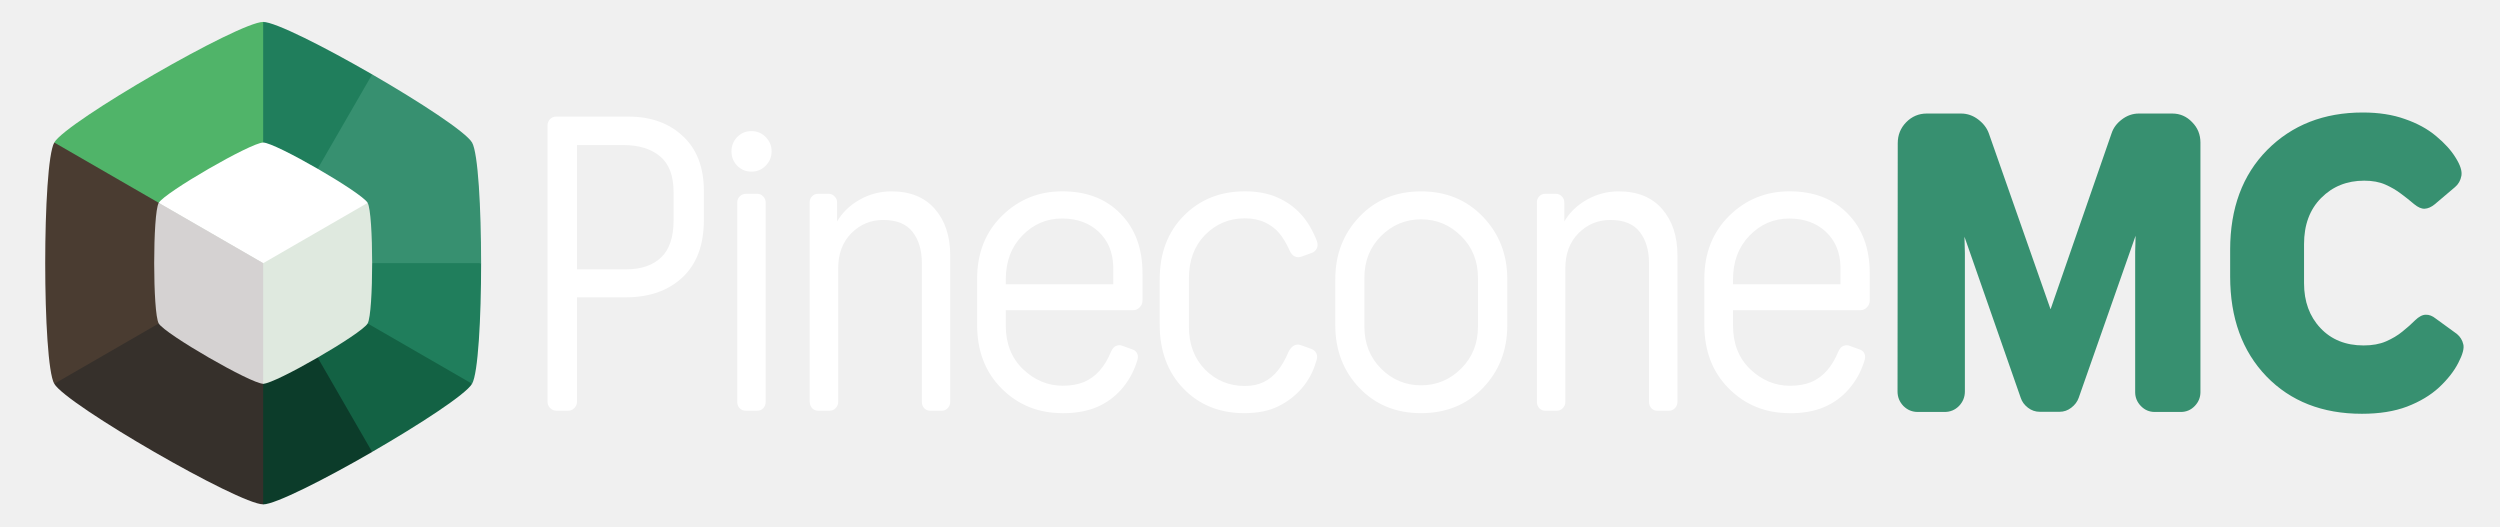
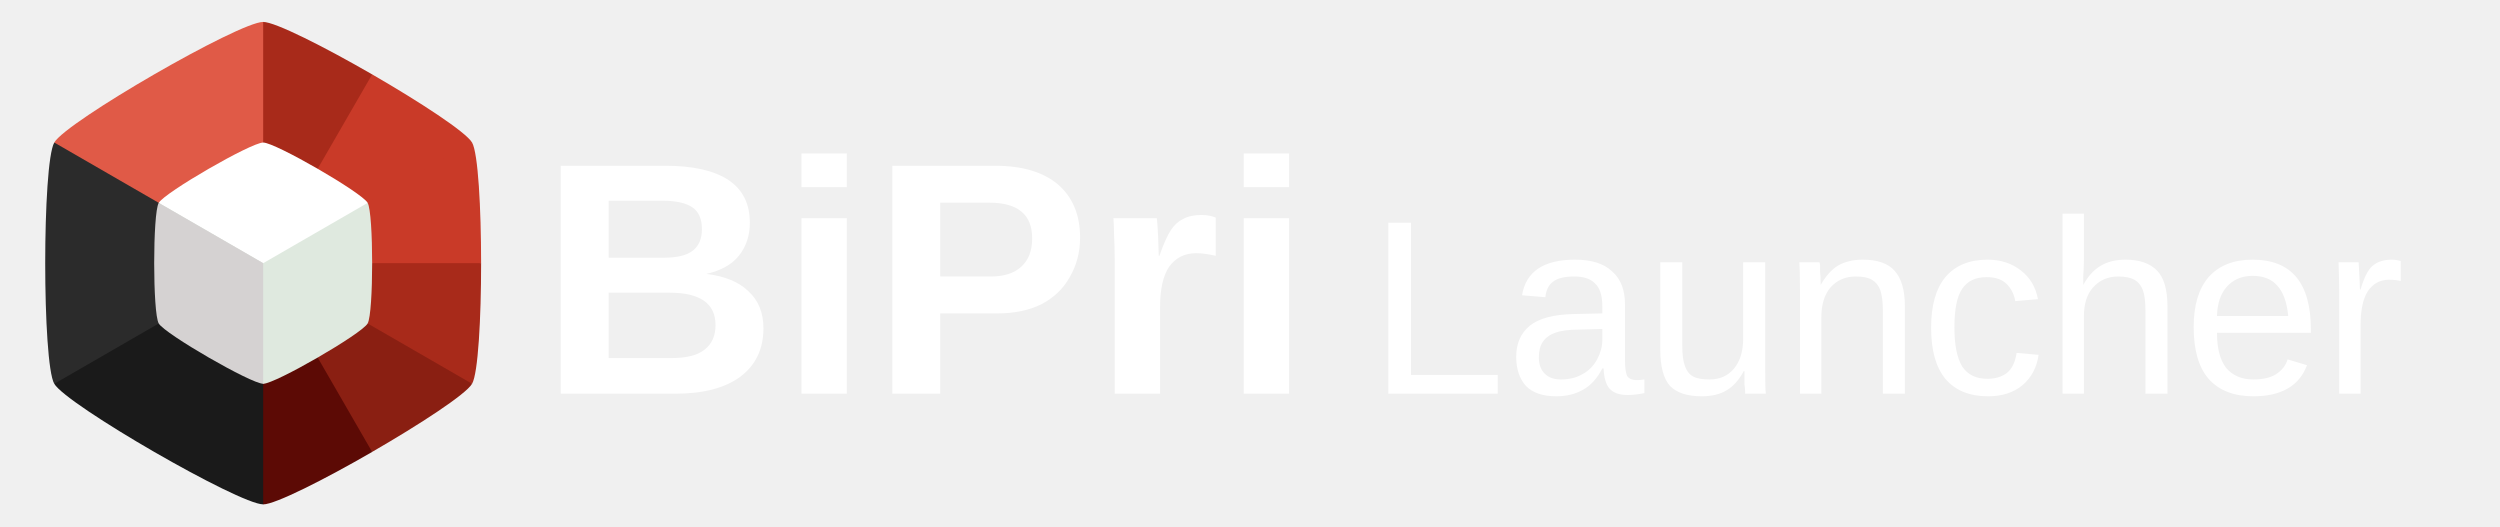
<svg xmlns="http://www.w3.org/2000/svg" width="228" height="48" version="1.1" viewBox="0 0 60.325 12.7" id="svg26">
  <defs id="defs26" />
  <g stroke-width="0.265" id="g24" transform="matrix(1.000001,0,0,1,2.5207819e-4,9.6656667e-5)">
-     <path d="M 6.35,6.35" fill="#99cd61" id="path4-0" />
-     <path d="M 6.35,0.529 3.829,4.895 6.35,6.35 8.87,4.895 8.98,1.795 C 7.829,1.131 6.641,0.529 6.35,0.529 Z" fill="#df6277" id="path6-2" style="fill:#207e5c;fill-opacity:1" />
-     <path d="M 8.98,1.795 6.35,6.35 8.87,7.805 11.391,3.44 C 11.246,3.188 10.131,2.46 8.98,1.795 Z" fill="#fb9168" id="path8-9" style="fill:#379070;fill-opacity:1" />
-     <path d="M 11.391,3.44 6.35,6.35 8.87,7.805 11.609,6.35 c 0,-1.329 -0.073,-2.658 -0.218,-2.91 z" fill="#f3db6c" id="path10-0" style="fill:#379070;fill-opacity:1" />
-     <path d="m 6.35,6.35 v 2.91 h 5.041 C 11.537,9.008 11.609,7.679 11.609,6.35 Z" fill="#7ab392" id="path12-4" style="fill:#207e5c;fill-opacity:1" />
-     <path d="m 6.35,6.35 v 2.91 l 2.63,1.644 c 1.151,-0.665 2.266,-1.392 2.411,-1.644 z" fill="#4b7cbc" id="path14-8" style="fill:#136244;fill-opacity:1" />
-     <path d="M 6.35,6.35 3.829,7.805 6.35,12.171 c 0.291,0 1.479,-0.601 2.63,-1.266 z" fill="#6f488c" id="path16-2" style="fill:#0c3c2a;fill-opacity:1" />
-     <path d="M 3.829,4.895 1.309,9.26 c 0.291,0.504 4.459,2.91 5.041,2.91 V 6.35 Z" fill="#4d3f33" id="path18-4" style="fill:#36302b;fill-opacity:1" />
-     <path d="m 1.309,3.44 c -0.291,0.504 -0.291,5.317 0,5.821 L 6.35,6.35 V 3.44 Z" fill="#7a573b" id="path20-0" style="fill:#4a3c31;fill-opacity:1" />
-     <path d="m 6.35,0.529 c -0.582,-2e-8 -4.75,2.406 -5.041,2.91 l 5.041,2.91 z" fill="#99cd61" id="path22-8" style="fill:#50b469;fill-opacity:1" />
+     <path d="M 6.35,6.35" fill="#e05a47" id="path4-0" />
+     <path d="M 6.35,0.529 3.829,4.895 6.35,6.35 8.87,4.895 8.98,1.795 C 7.829,1.131 6.641,0.529 6.35,0.529 Z" fill="#df6277" id="path6-2" style="fill:#a82a1a;fill-opacity:1" />
+     <path d="M 8.98,1.795 6.35,6.35 8.87,7.805 11.391,3.44 C 11.246,3.188 10.131,2.46 8.98,1.795 Z" fill="#fb9168" id="path8-9" style="fill:#c93a28;fill-opacity:1" />
+     <path d="M 11.391,3.44 6.35,6.35 8.87,7.805 11.609,6.35 c 0,-1.329 -0.073,-2.658 -0.218,-2.91 z" fill="#f3db6c" id="path10-0" style="fill:#c93a28;fill-opacity:1" />
+     <path d="m 6.35,6.35 v 2.91 h 5.041 C 11.537,9.008 11.609,7.679 11.609,6.35 Z" fill="#7ab392" id="path12-4" style="fill:#a82a1a;fill-opacity:1" />
+     <path d="m 6.35,6.35 v 2.91 l 2.63,1.644 c 1.151,-0.665 2.266,-1.392 2.411,-1.644 z" fill="#4b7cbc" id="path14-8" style="fill:#8a1f12;fill-opacity:1" />
+     <path d="M 6.35,6.35 3.829,7.805 6.35,12.171 c 0.291,0 1.479,-0.601 2.63,-1.266 z" fill="#6f488c" id="path16-2" style="fill:#5c0a05;fill-opacity:1" />
+     <path d="M 3.829,4.895 1.309,9.26 c 0.291,0.504 4.459,2.91 5.041,2.91 V 6.35 Z" fill="#4d3f33" id="path18-4" style="fill:#1a1a1a;fill-opacity:1" />
+     <path d="m 1.309,3.44 c -0.291,0.504 -0.291,5.317 0,5.821 L 6.35,6.35 V 3.44 Z" fill="#7a573b" id="path20-0" style="fill:#2b2b2b;fill-opacity:1" />
+     <path d="m 6.35,0.529 c -0.582,-2e-8 -4.75,2.406 -5.041,2.91 l 5.041,2.91 z" fill="#99cd61" id="path22-8" style="fill:#e05a47;fill-opacity:1" />
  </g>
  <g transform="matrix(0.8800014,0,0,0.88,-10.90577,-1.242003)" id="g32">
    <g transform="translate(13.26,2.2776)" id="g28" style="display:inline">
      <path transform="matrix(0.96975,0,0,0.96975,0.1921,0.1921)" d="m 6.35,2.939 c -0.341,0 -2.783,1.41 -2.953,1.705 L 6.35,9.76 9.304,4.644 C 9.133,4.349 6.691,2.939 6.35,2.939 Z" fill="#ffffff" stroke-width="0.265" id="path26-0" />
    </g>
    <path d="m 16.746,6.974 2.864,4.961 c 0.331,0 2.699,-1.367 2.864,-1.654 0.165,-0.286 0.165,-3.021 0,-3.307 l -2.864,1.654 z" fill="#dfdfdf" stroke-width="0.265" id="path30" style="fill:#dfe9df;fill-opacity:1" />
  </g>
  <path d="m 3.83,4.895 c -0.146,0.252 -0.146,2.658 0,2.91 0.146,0.252 2.229,1.455 2.52,1.455 v -2.91 z" fill="#d6d2d2" stroke-width="0.265" id="path34" style="fill:#d5d2d2;fill-opacity:1" />
-   <g fill="#14191e" stroke-width="0.265" aria-label="Prism Launcher" id="g62" style="display:inline;fill:#ffffff;fill-opacity:1" transform="matrix(1.000001,0,0,1,1.058503,0.161583)">
-     <g id="text2" style="font-size:9.878px;line-height:0;font-family:'IBM Plex Sans';font-variation-settings:'opsz' 144, 'ROND' 60, 'wdth' 75, 'wght' 400;stroke-width:0.07" aria-label="PineconeMC">
-       <path style="font-family:'Google Sans Flex'" d="m 12.37,9.749 q -0.089,0 -0.153,-0.064 -0.064,-0.064 -0.064,-0.153 V 2.869 q 0,-0.089 0.059,-0.153 0.064,-0.064 0.143,-0.064 h 1.753 q 0.81,0 1.314,0.474 0.504,0.469 0.504,1.324 v 0.696 q 0,0.904 -0.519,1.388 -0.514,0.479 -1.368,0.479 h -1.462 V 6.337 h 1.477 q 0.538,0 0.84,-0.286 Q 15.195,5.764 15.195,5.156 V 4.475 q 0,-0.593 -0.326,-0.864 -0.326,-0.272 -0.879,-0.272 h -1.126 v 6.193 q 0,0.089 -0.064,0.153 -0.059,0.064 -0.148,0.064 z m 4.568,0 q -0.089,0 -0.148,-0.059 -0.059,-0.064 -0.059,-0.153 V 4.727 q 0,-0.089 0.059,-0.148 0.064,-0.064 0.148,-0.064 h 0.277 q 0.084,0 0.143,0.064 0.059,0.059 0.059,0.148 v 4.81 q 0,0.089 -0.059,0.153 -0.059,0.059 -0.143,0.059 z m 0.133,-5.769 q -0.198,0 -0.341,-0.143 -0.138,-0.143 -0.138,-0.346 0,-0.202 0.138,-0.346 0.143,-0.143 0.341,-0.143 0.207,0 0.346,0.143 0.143,0.143 0.143,0.346 0,0.202 -0.143,0.346 -0.138,0.143 -0.346,0.143 z m 1.408,5.556 V 4.717 q 0,-0.079 0.054,-0.138 0.059,-0.064 0.143,-0.064 h 0.262 q 0.084,0 0.143,0.064 0.059,0.059 0.059,0.138 v 0.519 l -0.084,-0.054 h 0.084 q 0.193,-0.326 0.543,-0.524 0.356,-0.202 0.77,-0.202 0.677,0 1.047,0.425 0.37,0.425 0.37,1.116 v 3.541 q 0,0.089 -0.064,0.153 -0.059,0.059 -0.143,0.059 H 21.388 q -0.084,0 -0.143,-0.059 -0.059,-0.064 -0.059,-0.153 V 6.188 q 0,-0.464 -0.222,-0.751 -0.222,-0.291 -0.711,-0.291 -0.449,0 -0.77,0.321 -0.316,0.321 -0.316,0.845 v 3.225 q 0,0.089 -0.064,0.153 -0.059,0.059 -0.143,0.059 h -0.277 q -0.084,0 -0.143,-0.059 -0.059,-0.064 -0.059,-0.153 z m 6.1,0.272 q -0.874,0 -1.467,-0.593 Q 22.519,8.623 22.519,7.675 V 6.569 q 0,-0.929 0.598,-1.521 0.603,-0.593 1.457,-0.593 0.884,0 1.408,0.543 0.528,0.538 0.528,1.432 v 0.662 q 0,0.094 -0.069,0.163 -0.064,0.069 -0.163,0.069 H 22.885 V 6.697 h 2.919 v -0.43 q -0.015,-0.524 -0.356,-0.84 -0.341,-0.316 -0.879,-0.316 -0.563,0 -0.963,0.415 -0.395,0.41 -0.395,1.057 v 1.111 q 0,0.652 0.415,1.052 0.42,0.4 0.958,0.4 0.296,0 0.514,-0.089 0.217,-0.094 0.375,-0.272 0.163,-0.183 0.277,-0.459 0.054,-0.119 0.128,-0.143 0.079,-0.03 0.148,0 l 0.247,0.089 q 0.084,0.03 0.114,0.109 0.03,0.074 -0.015,0.193 -0.119,0.37 -0.37,0.657 -0.247,0.282 -0.593,0.43 -0.346,0.148 -0.83,0.148 z m 4.391,0 q -0.899,0 -1.472,-0.593 Q 26.925,8.623 26.925,7.67 V 6.579 q 0,-0.948 0.583,-1.536 0.583,-0.588 1.472,-0.588 0.449,0 0.785,0.148 0.336,0.148 0.568,0.405 0.232,0.252 0.385,0.647 0.035,0.104 -0.005,0.183 -0.04,0.074 -0.109,0.099 l -0.257,0.094 q -0.089,0.03 -0.163,-0.005 -0.074,-0.035 -0.119,-0.133 -0.123,-0.272 -0.257,-0.43 -0.133,-0.158 -0.341,-0.257 -0.207,-0.099 -0.489,-0.099 -0.563,0 -0.958,0.4 -0.39,0.4 -0.39,1.047 v 1.171 q 0,0.632 0.39,1.032 0.395,0.395 0.958,0.395 0.262,0 0.454,-0.094 0.198,-0.094 0.346,-0.282 0.148,-0.188 0.252,-0.44 0.059,-0.119 0.133,-0.158 0.079,-0.04 0.158,-0.015 l 0.262,0.094 q 0.084,0.03 0.123,0.109 0.04,0.079 -0.01,0.207 -0.104,0.356 -0.336,0.627 -0.232,0.272 -0.568,0.44 -0.336,0.168 -0.825,0.168 z m 4.262,0 q -0.904,0 -1.487,-0.607 Q 31.162,8.589 31.162,7.69 V 6.574 q 0,-0.894 0.583,-1.506 0.583,-0.612 1.487,-0.612 0.904,0 1.492,0.612 0.588,0.612 0.588,1.506 v 1.116 q 0,0.899 -0.588,1.511 -0.588,0.607 -1.492,0.607 z m 0,-0.672 q 0.563,0 0.968,-0.405 0.405,-0.405 0.405,-1.012 V 6.544 q 0,-0.607 -0.405,-1.008 -0.405,-0.405 -0.968,-0.405 -0.563,0 -0.968,0.405 -0.4,0.4 -0.4,1.008 v 1.175 q 0,0.607 0.4,1.012 0.405,0.405 0.968,0.405 z m 2.795,0.4 V 4.717 q 0,-0.079 0.054,-0.138 0.059,-0.064 0.143,-0.064 h 0.262 q 0.084,0 0.143,0.064 0.059,0.059 0.059,0.138 v 0.519 l -0.084,-0.054 h 0.084 q 0.193,-0.326 0.543,-0.524 0.356,-0.202 0.77,-0.202 0.677,0 1.047,0.425 0.37,0.425 0.37,1.116 v 3.541 q 0,0.089 -0.064,0.153 -0.059,0.059 -0.143,0.059 h -0.277 q -0.084,0 -0.143,-0.059 -0.059,-0.064 -0.059,-0.153 V 6.188 q 0,-0.464 -0.222,-0.751 -0.222,-0.291 -0.711,-0.291 -0.449,0 -0.77,0.321 -0.316,0.321 -0.316,0.845 v 3.225 q 0,0.089 -0.064,0.153 -0.059,0.059 -0.143,0.059 h -0.277 q -0.084,0 -0.143,-0.059 -0.059,-0.064 -0.059,-0.153 z m 6.1,0.272 q -0.874,0 -1.467,-0.593 Q 40.067,8.623 40.067,7.675 V 6.569 q 0,-0.929 0.598,-1.521 0.603,-0.593 1.457,-0.593 0.884,0 1.408,0.543 0.528,0.538 0.528,1.432 v 0.662 q 0,0.094 -0.069,0.163 -0.064,0.069 -0.163,0.069 H 40.433 V 6.697 h 2.919 V 6.267 Q 43.337,5.744 42.996,5.428 42.655,5.112 42.117,5.112 q -0.563,0 -0.963,0.415 -0.395,0.41 -0.395,1.057 v 1.111 q 0,0.652 0.415,1.052 0.42,0.4 0.958,0.4 0.296,0 0.514,-0.089 0.217,-0.094 0.375,-0.272 0.163,-0.183 0.277,-0.459 0.054,-0.119 0.128,-0.143 0.079,-0.03 0.148,0 l 0.247,0.089 q 0.084,0.03 0.114,0.109 0.03,0.074 -0.015,0.193 -0.119,0.37 -0.37,0.657 -0.247,0.282 -0.593,0.43 -0.346,0.148 -0.83,0.148 z" id="path1" />
-       <path style="font-family:'Google Sans Flex';font-variation-settings:'opsz' 144, 'ROND' 60, 'wdth' 80, 'wght' 700;fill:#379070" d="m 45.218,9.779 q -0.202,0 -0.346,-0.143 -0.143,-0.148 -0.143,-0.351 l 0.005,-5.991 q 0,-0.296 0.202,-0.504 0.207,-0.212 0.499,-0.212 h 0.825 q 0.227,0 0.415,0.143 0.188,0.143 0.257,0.336 l 1.487,4.238 h 0.005 L 49.895,3.052 q 0.064,-0.193 0.247,-0.331 0.188,-0.143 0.41,-0.143 h 0.805 q 0.282,0 0.479,0.207 0.202,0.202 0.202,0.494 v 6.021 q 0,0.193 -0.138,0.336 -0.138,0.143 -0.336,0.143 h -0.627 q -0.198,0 -0.336,-0.143 Q 50.463,9.493 50.463,9.3 V 5.917 l 0.01,-0.39 v 0 l -1.373,3.912 q -0.049,0.138 -0.178,0.237 -0.128,0.099 -0.282,0.099 h -0.479 q -0.158,0 -0.286,-0.099 -0.128,-0.099 -0.173,-0.237 L 46.344,5.551 v 0 l 0.01,0.39 v 3.344 q 0,0.202 -0.143,0.351 -0.143,0.143 -0.346,0.143 z m 10.717,0.044 q -1.432,0 -2.306,-0.904 -0.874,-0.909 -0.874,-2.41 V 5.867 q 0,-1.506 0.894,-2.41 0.899,-0.904 2.306,-0.904 0.578,0 1.017,0.158 0.445,0.153 0.751,0.41 0.311,0.257 0.474,0.524 0.168,0.267 0.138,0.435 -0.03,0.168 -0.153,0.272 l -0.489,0.415 Q 57.566,4.87 57.447,4.875 57.333,4.88 57.19,4.761 57.047,4.638 56.879,4.514 56.711,4.386 56.499,4.292 56.286,4.198 55.99,4.198 q -0.627,0 -1.042,0.42 -0.41,0.415 -0.41,1.111 V 6.672 q 0,0.662 0.395,1.082 0.395,0.42 1.042,0.42 0.316,0 0.543,-0.099 0.227,-0.099 0.395,-0.237 0.173,-0.138 0.306,-0.272 0.138,-0.133 0.257,-0.133 0.119,-0.005 0.242,0.094 l 0.509,0.37 q 0.119,0.099 0.153,0.247 0.04,0.143 -0.119,0.449 -0.153,0.301 -0.464,0.593 -0.311,0.286 -0.775,0.464 -0.459,0.173 -1.087,0.173 z" id="path2" />
-     </g>
-   </g>
+   <text x="13" y="9.5" font-family="Arial, sans-serif" font-size="8" font-weight="bold" fill="#ffffff">BiPri</text>
+   <text x="33" y="9.5" font-family="Arial, sans-serif" font-size="6" fill="#ffffff">Launcher</text>
</svg>
